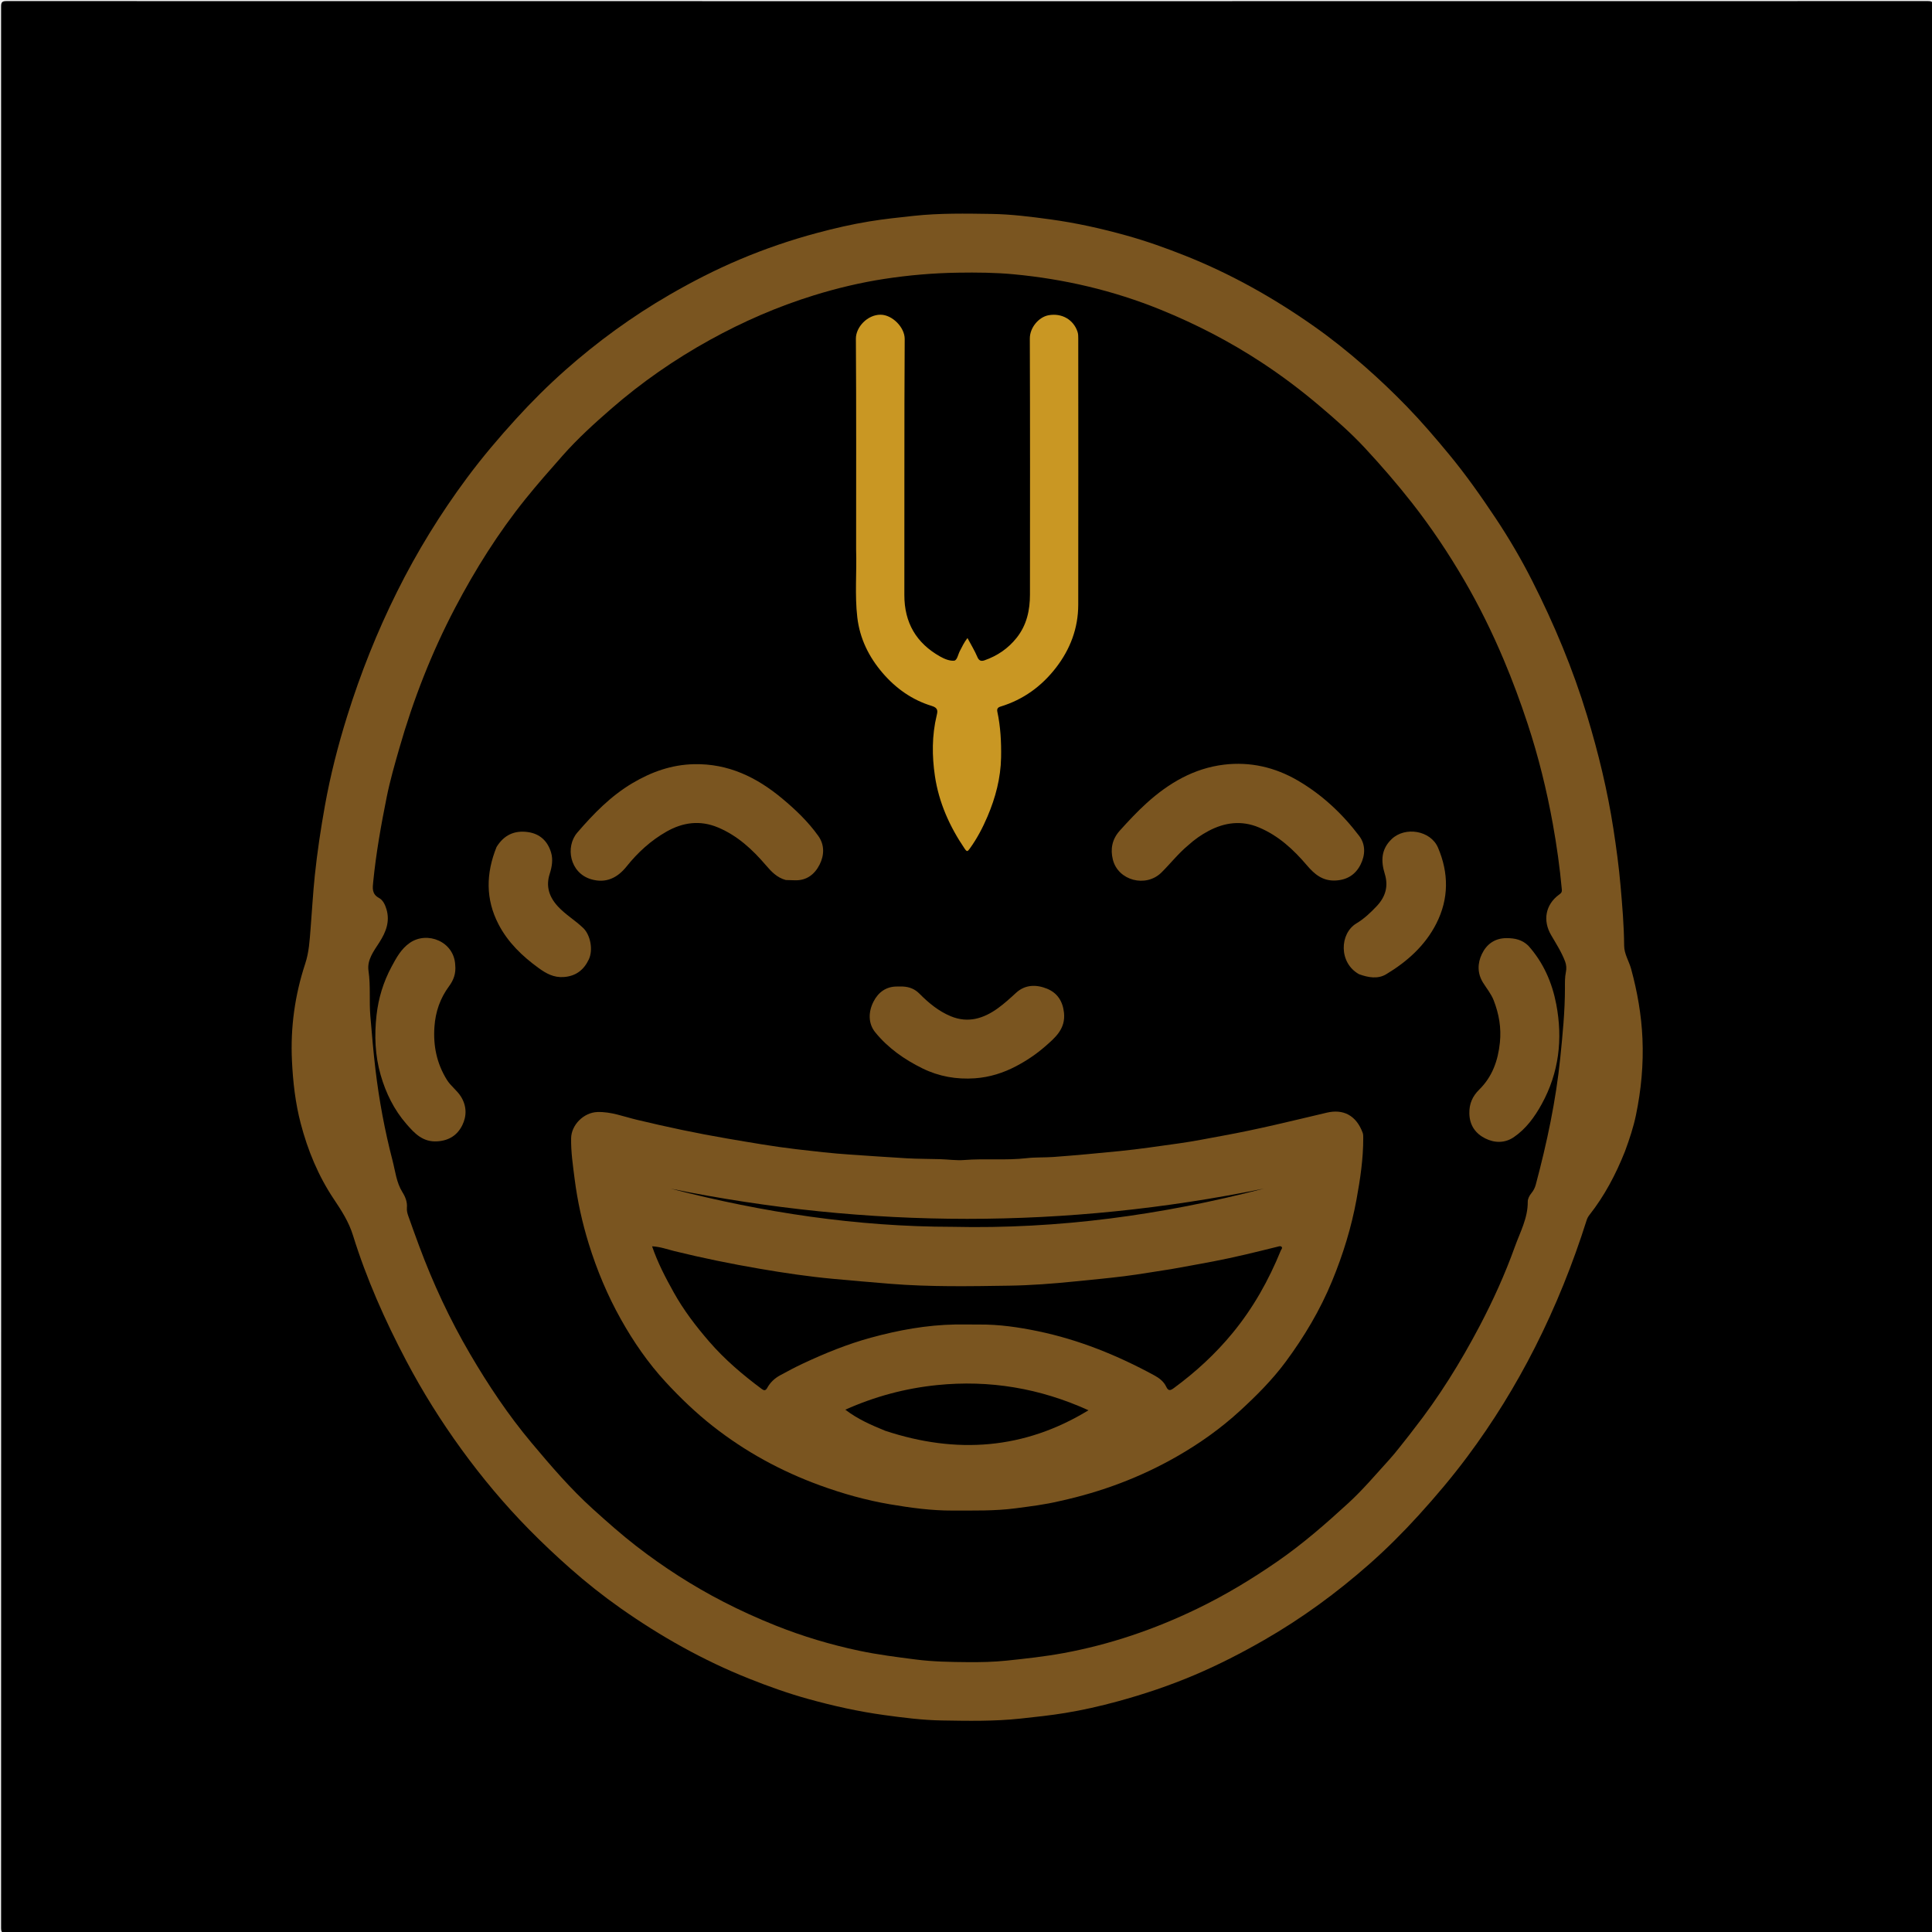
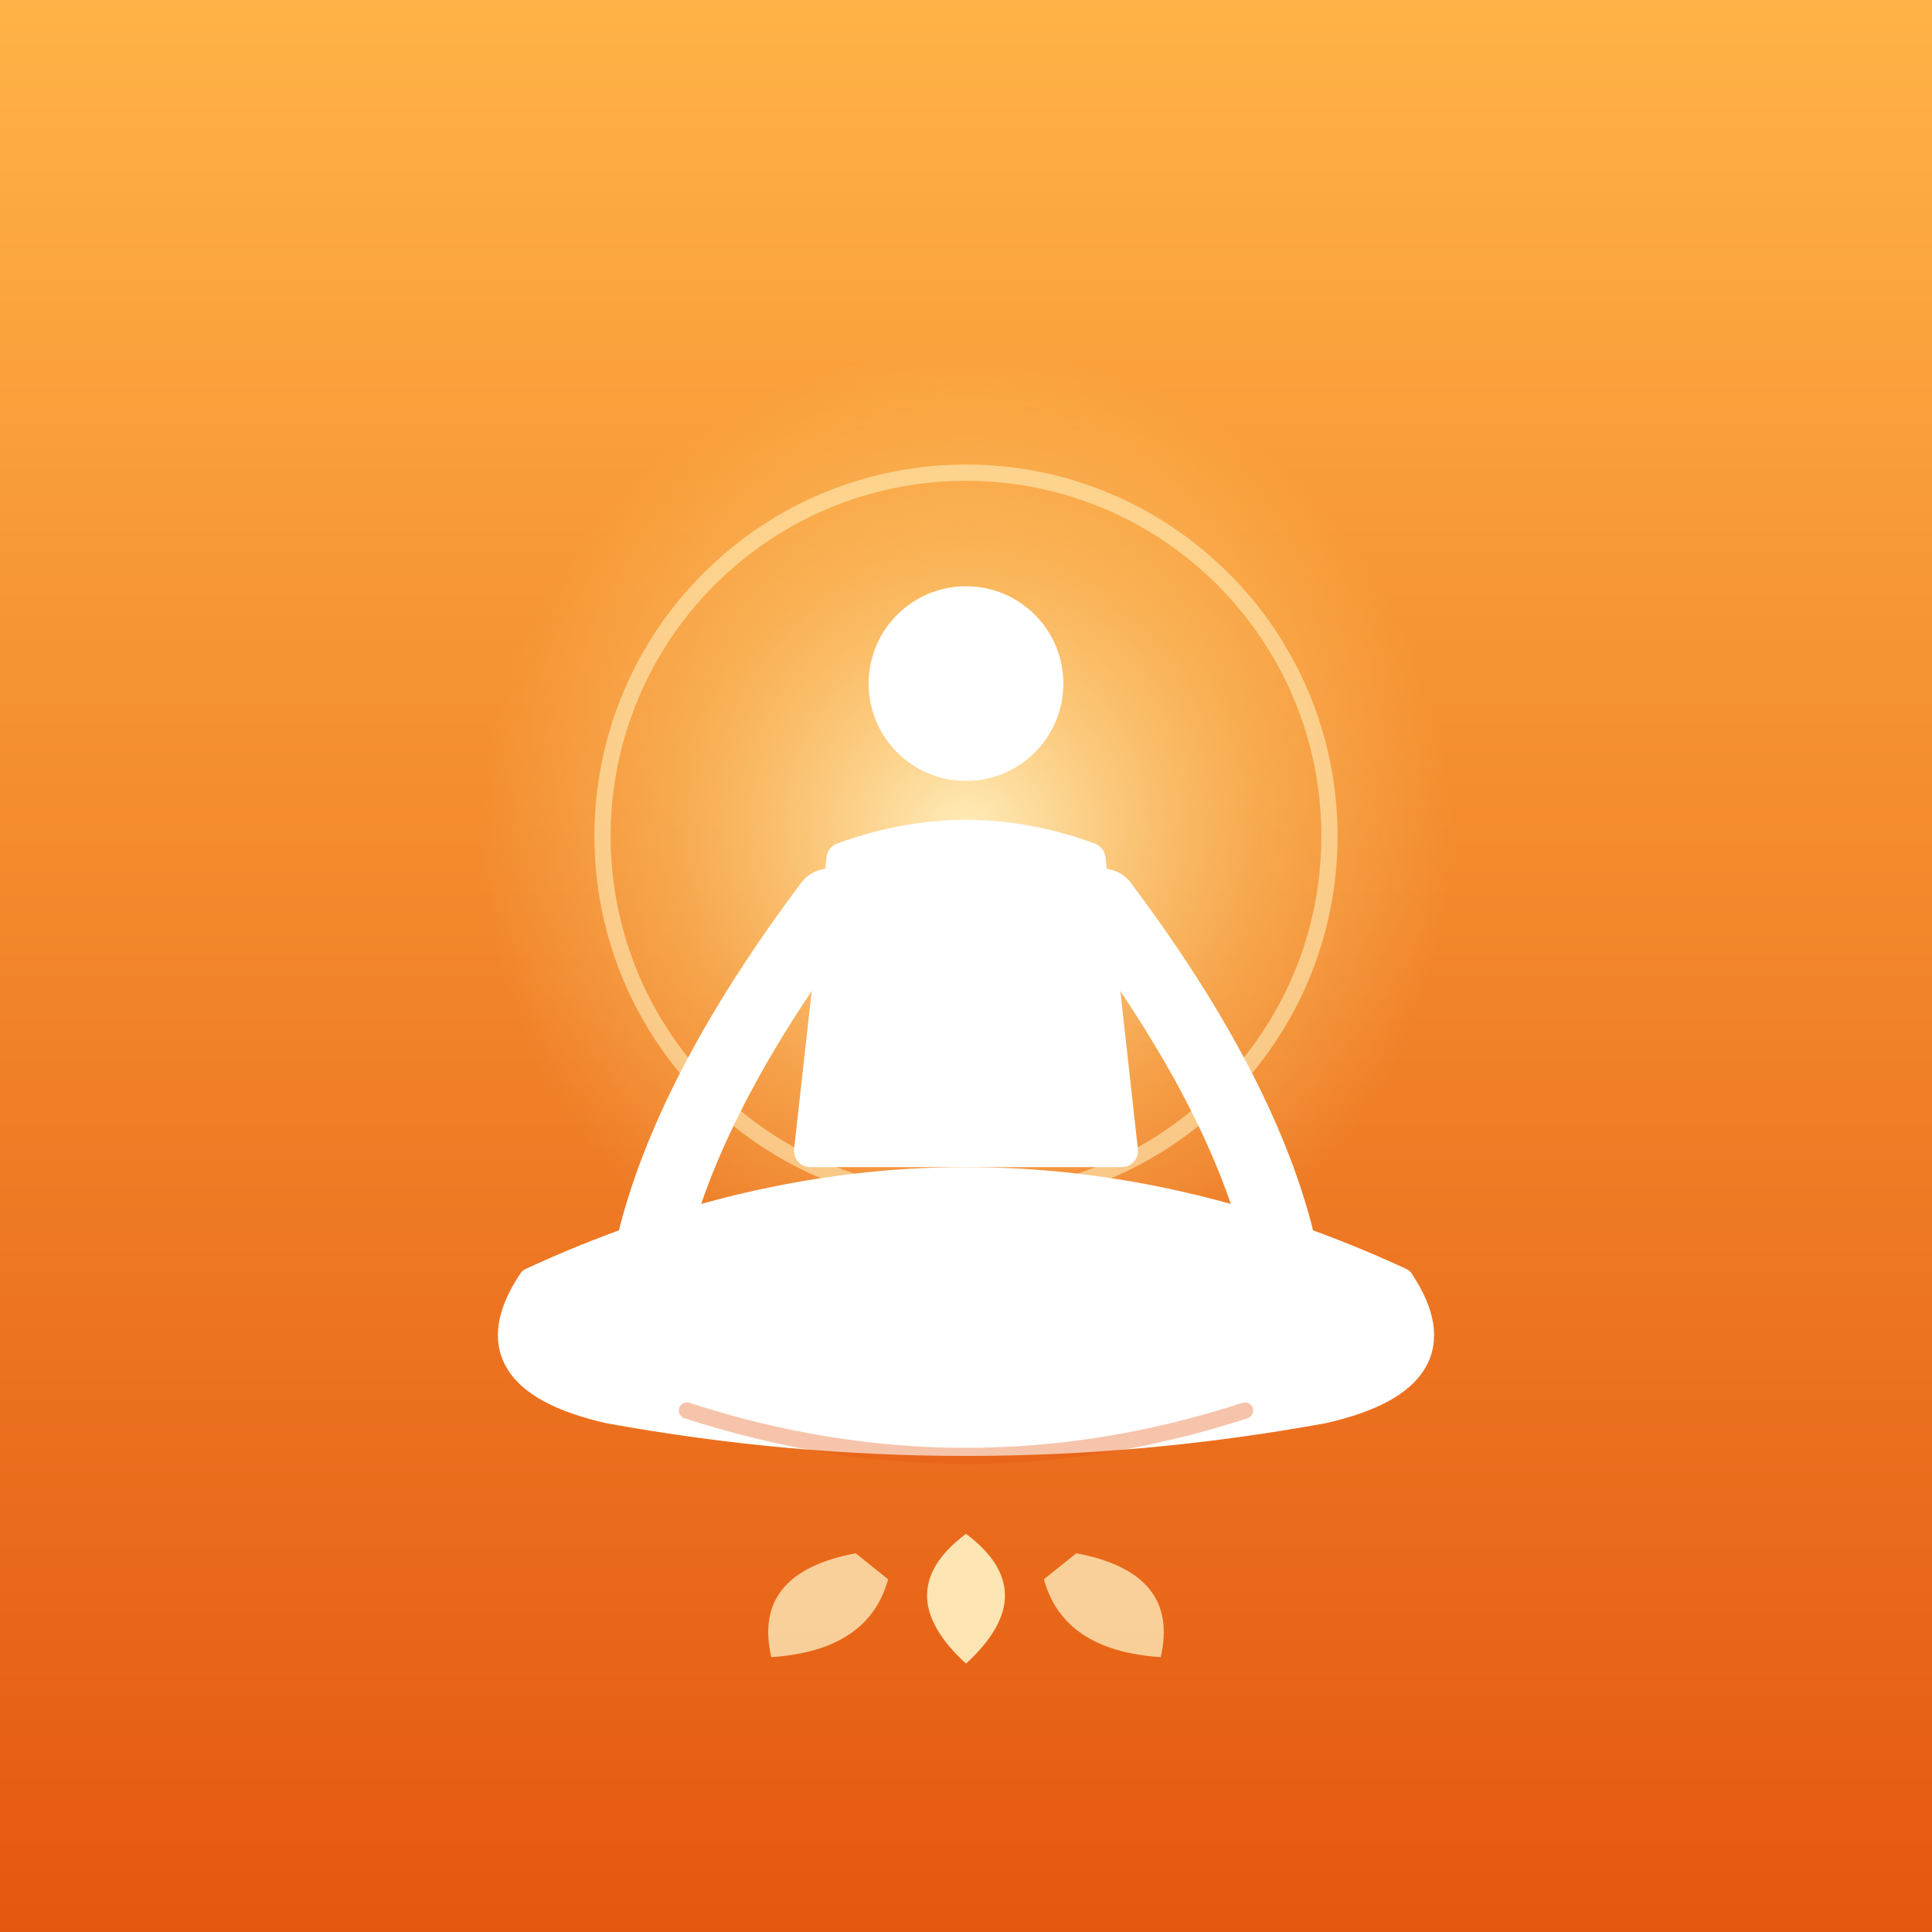
- <svg xmlns="http://www.w3.org/2000/svg" version="1.1" id="Layer_1" x="0px" y="0px" width="100%" viewBox="0 0 1600 1600" enable-background="new 0 0 1600 1600" xml:space="preserve">
-   <path fill="#000000" opacity="1" stroke="none" d=" M948,1601   C633.5,1601 319.5,1600.992 5.5,1601.093   C1.752,1601.094 0.906,1600.25 0.907,1596.5   C1.005,1066.167 1.005,535.834 0.907,5.501   C0.907,1.754 1.748,0.906 5.499,0.907   C535.832,1.005 1066.166,1.005 1596.499,0.907   C1600.245,0.907 1601.094,1.747 1601.093,5.499   C1600.995,535.832 1600.995,1066.165 1601.093,1596.498   C1601.093,1600.243 1600.255,1601.096 1596.502,1601.094   C1380.501,1600.989 1164.501,1601 948,1601  z" />
-   <path fill="#7A5520" opacity="1" stroke="none" d=" M1345.691,953.609   C1338.129,972.652 1328.806,990.264 1316.354,1006.118   C1315.307,1007.45 1314.519,1008.847 1314.014,1010.443   C1302.531,1046.742 1288.408,1081.926 1271.161,1115.926   C1255.064,1147.661 1236.488,1177.763 1215.246,1206.262   C1202.598,1223.232 1188.971,1239.356 1174.714,1255.023   C1161.824,1269.186 1148.31,1282.695 1134.005,1295.318   C1107.1,1319.059 1078.242,1340.182 1047.05,1358.114   C1028.382,1368.845 1009.286,1378.657 989.509,1387.06   C968.702,1395.901 947.296,1403.108 925.446,1409.051   C911.11,1412.95 896.628,1416.258 882.026,1418.638   C869.846,1420.623 857.499,1421.931 845.183,1423.253   C823.429,1425.588 801.679,1425.193 779.944,1424.814   C763.961,1424.535 748.034,1422.513 732.135,1420.323   C710.832,1417.389 689.964,1412.739 669.299,1407.006   C652.594,1402.372 636.304,1396.544 620.192,1390.124   C582.386,1375.058 547.182,1355.249 513.975,1331.895   C499.409,1321.65 485.446,1310.563 472.063,1298.731   C460.357,1288.381 449.013,1277.688 438.069,1266.556   C417.748,1245.885 399.177,1223.701 382.16,1200.273   C365.174,1176.887 349.85,1152.415 336.367,1126.813   C318.784,1093.427 303.483,1059.036 292.3,1022.984   C288.84,1011.83 282.794,1002.51 276.497,993.109   C263.592,973.842 254.892,952.744 249.037,930.397   C244.581,913.391 242.63,896.12 241.786,878.524   C240.463,850.932 244.19,824.122 252.752,798.127   C255.961,788.384 256.418,778.855 257.217,768.968   C258.4,754.319 259.187,739.637 260.714,724.994   C262.737,705.604 265.649,686.386 269.081,667.24   C273.593,642.075 279.935,617.322 287.567,592.925   C298.631,557.561 312.283,523.264 328.831,490.045   C345.372,456.841 364.677,425.448 386.77,395.71   C399.394,378.718 413.047,362.618 427.309,346.957   C440.204,332.799 453.736,319.314 468.015,306.656   C494.752,282.955 523.557,262.016 554.538,244.081   C573.312,233.214 592.578,223.35 612.526,214.919   C633.346,206.12 654.708,198.795 676.589,192.934   C690.938,189.09 705.41,185.742 720.011,183.357   C732.19,181.367 744.539,180.063 756.855,178.746   C778.277,176.455 799.69,176.842 821.095,177.164   C837.423,177.41 853.673,179.466 869.904,181.69   C891.208,184.608 912.079,189.251 932.74,195.002   C949.44,199.649 965.736,205.462 981.847,211.887   C1019.649,226.961 1054.851,246.773 1088.059,270.12   C1102.627,280.362 1116.541,291.511 1129.975,303.282   C1142.109,313.915 1153.77,325.003 1164.986,336.56   C1177.199,349.145 1188.588,362.455 1199.785,375.976   C1213.817,392.92 1226.426,410.836 1238.582,429.096   C1249.658,445.734 1259.784,463.013 1268.806,480.813   C1287.052,516.808 1302.608,553.965 1314.348,592.652   C1323.693,623.448 1331.251,654.63 1336.161,686.469   C1338.577,702.133 1340.699,717.801 1342.073,733.59   C1343.509,750.093 1344.931,766.583 1345.047,783.166   C1345.096,790.099 1349.084,795.988 1350.854,802.501   C1355.978,821.364 1359.343,840.374 1360.207,860.004   C1361.152,881.476 1359.16,902.55 1354.834,923.444   C1352.733,933.593 1349.427,943.489 1345.691,953.609  z" />
-   <path fill="#000000" opacity="1" stroke="none" d=" M1167.251,1188.255   C1161.518,1195.323 1156.361,1202.428 1150.483,1208.876   C1139.415,1221.019 1128.816,1233.634 1116.685,1244.763   C1098.053,1261.856 1079.023,1278.491 1058.186,1292.909   C1036.835,1307.683 1014.674,1321.074 991.259,1332.375   C955.995,1349.396 919.267,1361.944 880.726,1369.029   C865.143,1371.894 849.421,1373.607 833.659,1375.258   C822.895,1376.387 812.037,1376.601 801.423,1376.513   C787.124,1376.393 772.688,1376.17 758.316,1374.318   C742.604,1372.293 726.923,1370.333 711.424,1367.05   C687.816,1362.051 664.799,1355.163 642.359,1346.21   C627.593,1340.318 613.159,1333.767 599.05,1326.494   C573.606,1313.378 549.608,1297.954 526.981,1280.432   C514.559,1270.814 502.837,1260.379 491.165,1249.848   C472.519,1233.026 456.304,1214.089 440.221,1194.911   C420.942,1171.925 404.384,1147.094 389.287,1121.314   C372.56,1092.749 358.586,1062.783 347.058,1031.719   C344.016,1023.522 341.06,1015.294 338.133,1007.056   C337.359,1004.878 336.775,1002.644 336.981,1000.252   C337.395,995.441 335.781,991.34 333.213,987.217   C328.25,979.247 327.363,969.828 325.051,960.951   C318.604,936.2 313.949,911.098 310.935,885.692   C309.183,870.922 307.955,856.112 306.696,841.294   C305.639,828.864 307.015,816.435 305.181,804.028   C303.837,794.937 309.552,787.659 314.142,780.478   C319.601,771.936 323.098,763.237 320.038,752.931   C318.909,749.129 317.075,745.358 313.864,743.645   C307.763,740.391 308.583,735.285 309.084,730.239   C311.43,706.597 315.591,683.216 320.281,659.959   C323.013,646.408 326.867,633.061 330.68,619.755   C342.219,579.473 357.376,540.591 376.859,503.466   C393.54,471.68 412.557,441.383 435.085,413.353   C445.034,400.976 455.524,389.091 466.04,377.195   C478.408,363.205 492.152,350.732 506.143,338.56   C531.35,316.628 558.69,297.644 587.991,281.462   C615.434,266.306 644.018,253.872 673.936,244.607   C693.15,238.657 712.699,233.982 732.628,230.937   C752.782,227.857 772.985,226.127 793.401,225.817   C808.804,225.583 824.184,225.708 839.462,227.145   C881.395,231.09 922.021,240.558 961.167,256.473   C990.518,268.406 1018.423,282.832 1044.906,300.225   C1061.499,311.123 1077.256,323.006 1092.393,335.816   C1105.574,346.97 1118.583,358.321 1130.323,370.965   C1143.921,385.61 1157.001,400.708 1169.362,416.47   C1185.295,436.788 1199.574,458.183 1212.546,480.417   C1224.96,501.698 1235.817,523.808 1245.404,546.561   C1252.719,563.924 1259.247,581.552 1265.127,599.414   C1274.053,626.527 1280.893,654.2 1285.976,682.293   C1289.238,700.318 1291.771,718.44 1293.442,736.691   C1293.671,739.192 1292.511,739.899 1291.086,740.947   C1279.882,749.186 1277.528,762.325 1284.526,774.329   C1288.668,781.436 1293.158,788.392 1296.127,796.173   C1297.265,799.156 1297.403,802.186 1296.815,804.972   C1295.871,809.453 1296.018,813.893 1296.018,818.36   C1296.015,837.596 1294.111,856.676 1292.177,875.8   C1288.566,911.522 1281.099,946.432 1271.875,981.036   C1271.187,983.618 1269.98,986.002 1268.313,988.034   C1266.553,990.179 1265.203,992.772 1265.226,995.209   C1265.357,1008.768 1258.881,1020.418 1254.516,1032.573   C1246.412,1055.141 1236.504,1076.991 1225.332,1098.226   C1209.472,1128.374 1191.574,1157.236 1170.466,1184.038   C1169.447,1185.333 1168.488,1186.675 1167.251,1188.255  z" />
-   <path fill="#7A5520" opacity="1" stroke="none" d=" M878.071,1243.024   C865.619,1246.03 853.355,1247.488 841.088,1249.11   C823.71,1251.408 806.289,1250.935 788.863,1250.993   C771.438,1251.051 754.226,1248.709 737.117,1245.804   C717.244,1242.43 697.871,1236.982 678.933,1230.071   C646.89,1218.377 617.332,1202.281 590.429,1181.149   C576.252,1170.013 563.326,1157.606 551.198,1144.447   C536.747,1128.77 524.651,1111.232 514.197,1092.578   C503.081,1072.742 494.362,1051.912 487.637,1030.233   C482.159,1012.574 478.203,994.593 475.865,976.214   C474.444,965.044 472.785,953.942 472.979,942.64   C473.171,931.475 483.499,921.328 494.68,920.935   C506.041,920.536 516.45,924.725 527.142,927.288   C552.149,933.282 577.275,938.639 602.615,942.954   C621.619,946.19 640.637,949.533 659.773,951.764   C674.522,953.483 689.296,955.213 704.158,956.181   C719.849,957.202 735.523,958.387 751.229,959.266   C760.369,959.777 769.481,959.702 778.602,959.974   C785.23,960.172 792.024,961.19 798.431,960.678   C815.68,959.298 832.968,961.134 850.182,959.148   C857.565,958.296 865.07,958.696 872.538,958.148   C890.831,956.805 909.073,955.083 927.324,953.27   C943.763,951.637 960.065,949.152 976.401,946.892   C988.631,945.2 1000.753,942.709 1012.91,940.504   C1041.791,935.267 1070.256,928.202 1098.808,921.459   C1112.344,918.262 1123.148,923.592 1128.519,938.155   C1129.016,939.502 1128.978,941.091 1128.981,942.569   C1129.015,959.661 1126.487,976.468 1123.426,993.231   C1119.172,1016.534 1112.22,1038.981 1103.193,1060.879   C1093.307,1084.862 1080.191,1106.905 1064.808,1127.692   C1053.692,1142.716 1040.497,1155.888 1026.821,1168.435   C1011.001,1182.949 993.495,1195.382 974.799,1206.098   C944.598,1223.409 912.426,1235.475 878.071,1243.024  z" />
-   <path fill="#C99723" opacity="1" stroke="none" d=" M709,455   C709,396.512 709.195,338.522 708.808,280.536   C708.743,270.884 718.397,260.605 729.236,260.627   C738.916,260.646 749.292,271.092 749.233,280.742   C748.801,351.392 749.09,422.046 748.948,492.698   C748.902,515.687 758.83,532.621 778.677,543.76   C782.138,545.704 786.463,547.498 790.17,547.134   C792.702,546.885 793.403,541.94 794.931,539.108   C796.771,535.696 798.269,532.097 801.231,528.4   C804.162,533.92 807.208,538.863 809.438,544.151   C810.796,547.371 812.768,547.747 815.313,546.861   C825.94,543.163 834.917,537.05 841.961,528.181   C850.316,517.662 852.962,505.359 852.973,492.342   C853.03,421.689 853.115,351.036 852.858,280.384   C852.825,271.26 860.304,262.524 868.394,261.068   C879.412,259.085 888.929,264.729 892.299,274.582   C892.989,276.6 892.967,278.465 892.968,280.392   C893.006,353.877 893.074,427.362 892.95,500.848   C892.917,520.279 886.347,537.635 874.509,552.965   C862.562,568.436 847.396,579.404 828.604,585.154   C826.468,585.808 825.429,586.94 825.961,589.435   C828.623,601.913 829.291,614.543 829.056,627.29   C828.742,644.394 824.441,660.588 817.824,676.122   C813.869,685.406 809.157,694.425 803.166,702.705   C801.312,705.268 800.809,705.651 798.88,702.814   C786.42,684.494 777.505,664.57 774.263,642.701   C771.798,626.068 771.717,609.162 775.714,592.522   C776.551,589.036 777.095,586.274 771.663,584.628   C755.462,579.718 741.915,570.123 730.924,557.304   C719.563,544.054 712.041,528.877 709.982,511.284   C707.81,492.718 709.596,474.09 709,455  z" />
-   <path fill="#7A5520" opacity="1" stroke="none" d=" M650.752,728.794   C643.393,726.788 638.727,721.753 634.318,716.594   C623.136,703.511 610.765,692.039 594.614,685.264   C579.778,679.042 565.529,680.996 551.974,688.703   C539.045,696.055 528.186,705.949 518.895,717.586   C511.331,727.06 501.739,731.74 489.606,728.184   C471.779,722.958 468.019,701.227 478.079,689.539   C491.512,673.932 505.804,659.209 523.754,648.576   C539.495,639.251 556.064,633.287 574.706,632.869   C603.176,632.229 626.625,643.681 647.79,661.314   C658.901,670.57 669.352,680.564 677.744,692.38   C682.976,699.746 682.645,708.344 678.77,716.012   C674.71,724.046 668.011,729.394 658.162,729.008   C655.832,728.917 653.499,728.933 650.752,728.794  z" />
-   <path fill="#7A5520" opacity="1" stroke="none" d=" M984.023,700.01   C975.688,706.926 969.267,715.262 961.832,722.6   C948.961,735.303 925.989,729.331 921.625,711.9   C919.475,703.309 920.863,695.13 927.359,687.9   C934.479,679.977 941.749,672.192 949.602,665.078   C967.923,648.483 988.828,636.223 1013.743,633.242   C1035.344,630.658 1055.915,635.386 1074.797,646.412   C1094.93,658.169 1111.66,673.861 1125.673,692.339   C1131.108,699.506 1130.642,708.241 1126.806,715.925   C1122.784,723.982 1116.067,728.629 1106.286,729.19   C1095.357,729.817 1088.554,723.945 1082.297,716.596   C1071.147,703.501 1058.77,692.055 1042.634,685.272   C1028.189,679.199 1014.278,681.056 1000.859,688.15   C994.889,691.306 989.3,695.193 984.023,700.01  z" />
-   <path fill="#7A5520" opacity="1" stroke="none" d=" M376.998,799.215   C377.692,806.095 375.707,811.576 371.868,816.778   C364.558,826.682 360.671,837.763 359.791,850.247   C358.674,866.105 361.688,880.635 370.025,894.164   C373.285,899.453 378.532,902.995 381.78,908.24   C386.547,915.939 386.632,924.242 382.817,931.92   C378.809,939.986 372.054,944.533 362.29,945.204   C350.126,946.04 343.274,938.55 336.546,930.803   C326.325,919.034 319.54,905.23 315.255,890.317   C310.582,874.055 309.944,857.452 311.834,840.641   C313.427,826.482 317.534,813.148 324.219,800.686   C328.171,793.319 332.16,785.821 339.413,780.813   C353.834,770.854 376.158,779.694 376.998,799.215  z" />
-   <path fill="#7A5520" opacity="1" stroke="none" d=" M1265.732,783.234   C1278.285,797.325 1285.4,813.794 1288.823,831.668   C1294.339,860.476 1291.091,888.342 1276.799,914.329   C1270.96,924.945 1263.85,934.813 1253.654,941.762   C1246.183,946.854 1237.681,946.635 1230.023,942.793   C1221.993,938.763 1217.087,932.059 1216.856,922.238   C1216.665,914.142 1219.388,907.929 1225.046,902.351   C1235.876,891.676 1240.612,878.344 1242.154,863.342   C1243.405,851.17 1241.396,839.824 1237.07,828.587   C1234.951,823.083 1231.215,818.664 1228.182,813.778   C1223.357,806.003 1223.584,797.693 1227.229,790.081   C1231.114,781.968 1237.913,776.893 1247.741,776.921   C1254.457,776.94 1260.529,778.126 1265.732,783.234  z" />
-   <path fill="#7A5520" opacity="1" stroke="none" d=" M747.732,817.001   C753.348,817.274 757.743,819.186 761.417,822.892   C769.032,830.574 777.319,837.446 787.4,841.623   C801.663,847.532 814.519,843.56 826.355,835.015   C831.706,831.152 836.6,826.691 841.478,822.197   C849.003,815.265 858.264,815.221 867.051,818.781   C875.53,822.215 880.114,829.035 881.15,838.66   C882.596,852.101 873.841,859.368 865.377,866.749   C858.176,873.027 850.207,878.37 841.704,882.864   C830.926,888.562 819.557,892.141 807.371,892.997   C792.203,894.062 777.617,891.511 764.002,884.824   C749.028,877.47 735.372,867.901 724.848,854.927   C718.835,847.514 719.106,837.923 723.403,829.497   C727.348,821.764 733.916,816.806 743.283,816.996   C744.615,817.023 745.948,817 747.732,817.001  z" />
-   <path fill="#7A5520" opacity="1" stroke="none" d=" M1125.497,806.792   C1108.524,797.386 1109.391,773.079 1123.348,764.698   C1129.702,760.882 1135.199,755.708 1140.323,750.227   C1147.491,742.56 1149.938,733.821 1146.82,723.723   C1143.534,713.077 1143.739,703.33 1152.491,694.919   C1163.599,684.245 1184.776,687.693 1190.883,701.958   C1199.869,722.948 1199.965,744.208 1189.547,764.762   C1180.247,783.109 1165.317,796.403 1147.96,806.839   C1141.088,810.97 1133.244,809.606 1125.497,806.792  z" />
-   <path fill="#7A5520" opacity="1" stroke="none" d=" M411.235,701.431   C417.378,691.478 426.07,687.538 437.171,689.082   C447.255,690.485 453.603,696.685 456.395,706.091   C458.104,711.846 457.123,717.846 455.243,723.674   C451.932,733.939 454.714,742.683 461.942,750.569   C468.274,757.477 476.398,762.162 483.051,768.601   C488.974,774.336 491.36,786.629 487.627,794.548   C483.573,803.146 477.021,808.414 466.896,809.135   C458.579,809.727 452.303,806.22 446.013,801.655   C432.485,791.836 420.65,780.459 412.872,765.489   C402.025,744.614 402.424,723.27 411.235,701.431  z" />
-   <path fill="#000000" opacity="1" stroke="none" d=" M970.058,1051.008   C981.843,1048.902 993.193,1046.846 1004.525,1044.696   C1022.499,1041.285 1040.245,1036.868 1057.995,1032.473   C1059.166,1032.184 1060.404,1031.669 1061.292,1032.502   C1062.417,1033.558 1061.101,1034.647 1060.714,1035.599   C1050.697,1060.224 1037.858,1083.134 1020.905,1103.791   C1006.616,1121.202 990.269,1136.22 972.186,1149.509   C969.325,1151.612 967.591,1152.234 965.781,1148.375   C963.751,1144.051 959.97,1141.205 955.841,1138.962   C925.36,1122.404 893.442,1109.459 859.419,1102.418   C843.597,1099.143 827.538,1096.796 811.232,1096.923   C804.501,1096.976 797.773,1096.769 791.025,1096.889   C767.24,1097.314 744.131,1101.561 721.264,1107.8   C701.758,1113.122 683.136,1120.738 664.903,1129.269   C658.495,1132.268 652.184,1135.642 645.936,1139.046   C641.47,1141.478 637.849,1144.924 635.416,1149.339   C633.999,1151.911 632.682,1151.658 630.809,1150.263   C615.118,1138.574 600.292,1126.011 587.4,1111.129   C576.323,1098.342 566.125,1084.989 557.917,1070.243   C551.182,1058.146 544.725,1045.849 540.031,1032.144   C546.761,1032.453 552.651,1034.677 558.636,1036.147   C582.007,1041.887 605.584,1046.691 629.276,1050.751   C649.416,1054.203 669.658,1057.212 690.044,1059.093   C705.842,1060.55 721.64,1061.923 737.454,1063.199   C770.188,1065.84 802.945,1065.237 835.671,1064.74   C853.638,1064.466 871.66,1063.101 889.623,1061.284   C903.422,1059.888 917.247,1058.634 931.006,1056.91   C943.919,1055.292 956.749,1053.007 970.058,1051.008  z" />
-   <path fill="#000000" opacity="1" stroke="none" d=" M733.172,1184.934   C721.54,1180.178 710.372,1175.348 700.048,1167.435   C724.565,1156.487 749.72,1149.761 775.854,1147.084   C819.464,1142.617 861.32,1149.674 901.438,1167.933   C848.221,1200.39 792.104,1204.384 733.172,1184.934  z" />
-   <path fill="#000000" opacity="1" stroke="none" d=" M788.865,1015.998   C709.339,1015.929 631.875,1004.149 555.431,984.398   C719.187,1017.721 882.9,1017.75 1046.629,984.362   C962.243,1006.244 876.643,1018.003 788.865,1015.998  z" />
+ <svg xmlns="http://www.w3.org/2000/svg" viewBox="0 0 512 512">
+   <defs>
+     <linearGradient id="bg" x1="0" y1="0" x2="0" y2="1">
+       <stop offset="0" stop-color="#FFB347" />
+       <stop offset="1" stop-color="#E4570F" />
+     </linearGradient>
+     <radialGradient id="glow" cx="0.5" cy="0.5" r="0.5">
+       <stop offset="0" stop-color="#FFF3C4" stop-opacity="0.95" />
+       <stop offset="0.6" stop-color="#FFE08A" stop-opacity="0.35" />
+       <stop offset="1" stop-color="#FFE08A" stop-opacity="0" />
+     </radialGradient>
+   </defs>
+   <rect width="512" height="512" fill="url(#bg)" />
+   <g transform="translate(256 262) scale(.86) translate(-256 -262)">
+     <circle cx="256" cy="215" r="150" fill="url(#glow)" />
+     <circle cx="256" cy="215" r="112" fill="none" stroke="#FFF3C4" stroke-opacity="0.55" stroke-width="5" />
+     <g fill="#FFFFFF" stroke="#FFFFFF" stroke-linejoin="round" stroke-linecap="round">
+       <circle cx="256" cy="168" r="30" stroke="none" />
+       <path d="M218 222 Q256 208 294 222 L304 312 L208 312 Z" stroke-width="10" />
+       <path d="M214 236 Q172 292 160 338" fill="none" stroke-width="22" />
+       <path d="M298 236 Q340 292 352 338" fill="none" stroke-width="22" />
+       <path d="M122 352 Q256 290 390 352 Q410 382 366 392 Q256 412 146 392 Q102 382 122 352 Z" stroke-width="8" />
+     </g>
+     <path d="M170 392 Q256 420 342 392" fill="none" stroke="#E4570F" stroke-opacity="0.35" stroke-width="5" stroke-linecap="round" />
+     <g fill="#FFF3C4" fill-opacity="0.9">
+       <path d="M256 430 Q232 448 256 470 Q280 448 256 430Z" />
+       <path d="M222 436 Q190 442 196 468 Q226 466 232 444Z" fill-opacity="0.75" />
+       <path d="M290 436 Q322 442 316 468 Q286 466 280 444Z" fill-opacity="0.75" />
+     </g>
+   </g>
</svg>
